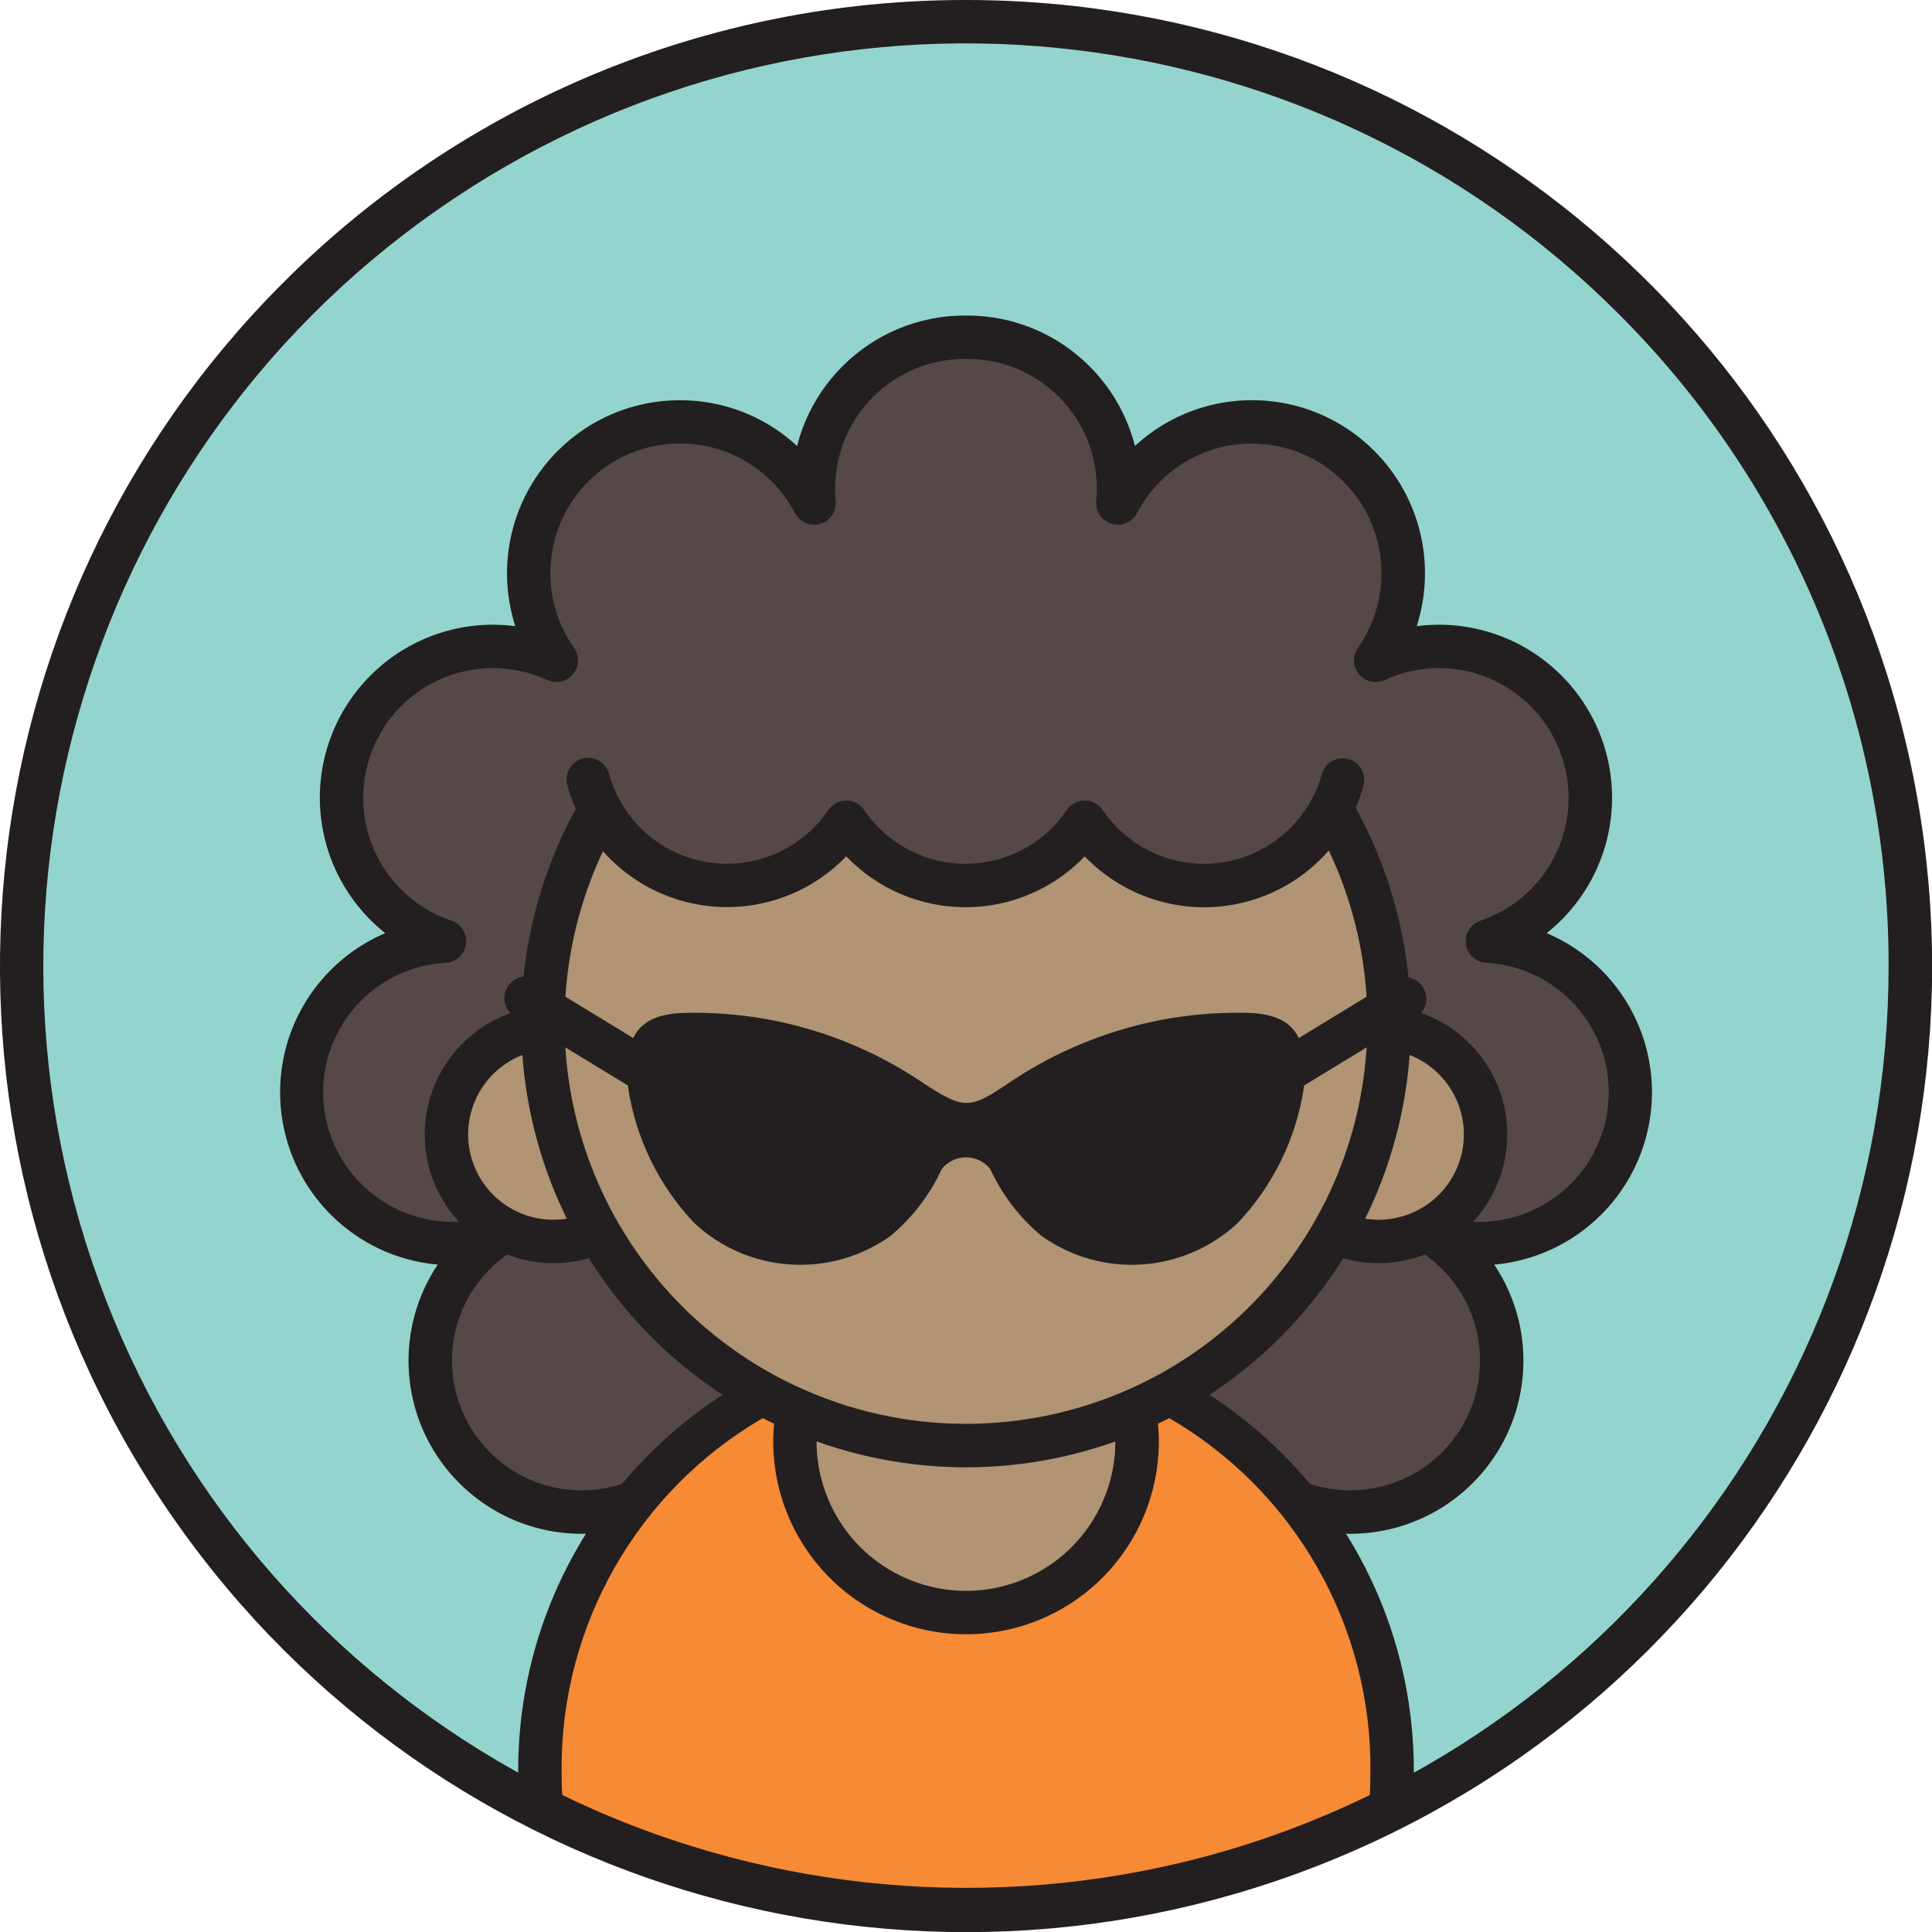
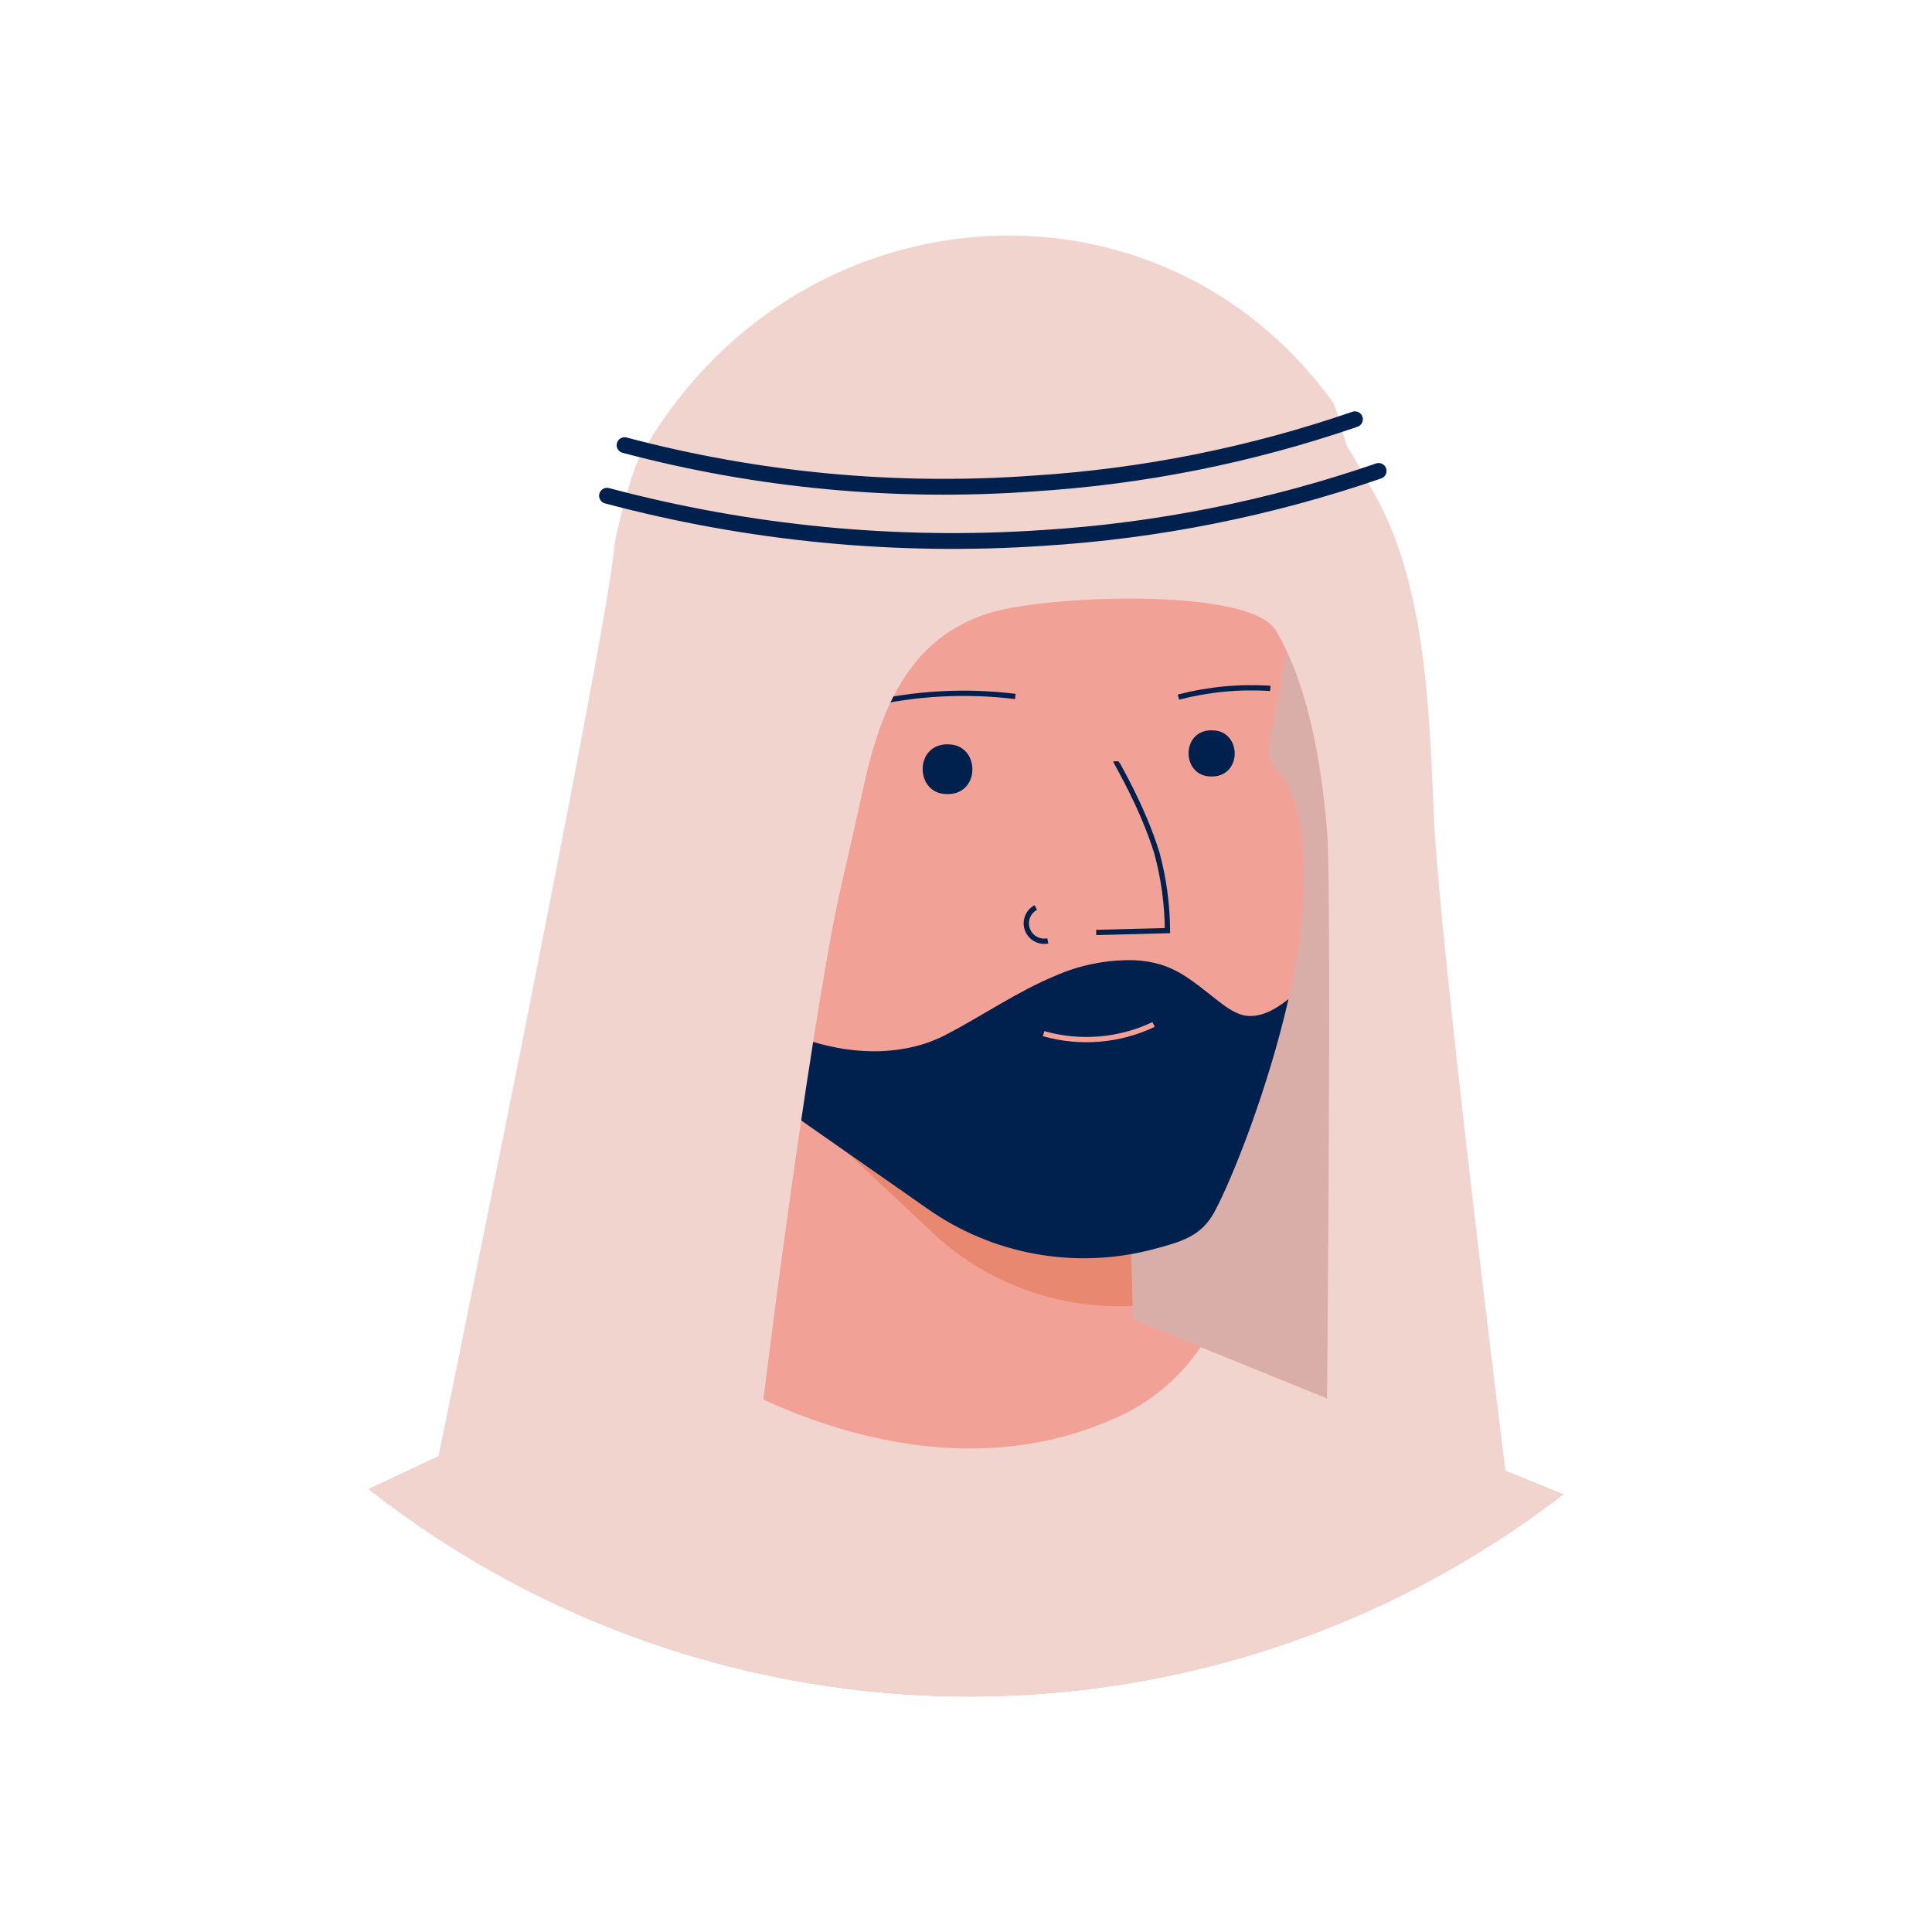
- <svg xmlns="http://www.w3.org/2000/svg" width="800px" height="800px" viewBox="0 0 89.048 89.048">
+ <svg xmlns="http://www.w3.org/2000/svg" width="800px" height="800px" viewBox="0 0 366.34 366.34" id="Layer_1" data-name="Layer 1">
  <defs>
-     <style>.a{fill:#94d4ce;}.b{fill:#231f20;}.b,.c,.d,.f{fill-rule:evenodd;}.c{fill:#554846;}.d{fill:#f68a35;}.e,.f{fill:#b09473;}</style>
+     <style>.cls-1{fill:#daaea8;}.cls-2{fill:#f2a196;}.cls-3{fill:#e88870;}.cls-4{fill:#f2d4cf;}.cls-5{fill:#00214e;}.cls-6,.cls-7,.cls-8{fill:none;stroke-miterlimit:10;}.cls-6,.cls-8{stroke:#00214e;}.cls-7{stroke:#f2a196;}.cls-8{stroke-linecap:round;stroke-width:3px;}</style>
  </defs>
-   <circle class="a" cx="44.524" cy="44.524" r="43.524" />
-   <path class="b" d="M44.524,0A44.525,44.525,0,1,1,13.041,13.041,44.385,44.385,0,0,1,44.524,0ZM74.593,14.455A42.524,42.524,0,1,0,87.048,44.524,42.392,42.392,0,0,0,74.593,14.455Z" />
-   <path class="c" d="M44.467,15.544H44.58a6.974,6.974,0,0,1,6.974,6.974q0,.341-.032.673a6.974,6.974,0,1,1,11.884,7.245A6.975,6.975,0,1,1,68.554,43.38a6.974,6.974,0,1,1-2.214,13.695,6.974,6.974,0,1,1-10.206,9.01,22.916,22.916,0,0,1-23.249.05,6.974,6.974,0,1,1-10.178-9.06A6.975,6.975,0,1,1,20.494,43.38a6.975,6.975,0,1,1,5.148-12.944,6.974,6.974,0,1,1,11.884-7.245q-.032-.332-.032-.673A6.974,6.974,0,0,1,44.467,15.544Z" />
-   <path class="b" d="M44.467,14.544H44.58A7.947,7.947,0,0,1,50.215,16.88l.004.004a7.969,7.969,0,0,1,2.091,3.67,7.959,7.959,0,0,1,11.03.226l.004.004a7.974,7.974,0,0,1,1.964,8.044l-.011.034A7.966,7.966,0,0,1,71.965,31.13l.004.004a7.97,7.97,0,0,1-.68,11.875,7.968,7.968,0,0,1,2.517,12.97l-.004.004a7.95,7.95,0,0,1-4.931,2.305,7.965,7.965,0,0,1-.99,10.066l-.004.004a7.968,7.968,0,0,1-12.074-.937,23.848,23.848,0,0,1-22.591.042,7.967,7.967,0,0,1-12.043.895l-.004-.004a7.969,7.969,0,0,1-1.47-9.25,7.811,7.811,0,0,1,.48-.816,7.948,7.948,0,0,1-4.931-2.305l-.004-.004a7.976,7.976,0,0,1,2.517-12.97,7.964,7.964,0,0,1-.68-11.875l.004-.004A7.966,7.966,0,0,1,23.75,28.861L23.74,28.827a7.974,7.974,0,0,1,1.964-8.044l.004-.004a7.964,7.964,0,0,1,11.03-.226,7.97,7.97,0,0,1,2.091-3.67l.004-.004a7.947,7.947,0,0,1,5.635-2.336Zm.113,2h-.113a5.968,5.968,0,0,0-5.974,5.974c0,.138.002.234.004.292.005.104.012.2.02.287h0a.996.996,0,0,1-1.875.555A6.013,6.013,0,0,0,34.435,21.3a5.978,5.978,0,0,0-7.977,8.561h0a.998.998,0,0,1-1.234,1.481,5.912,5.912,0,0,0-1.218-.409,6.022,6.022,0,0,0-1.289-.138,5.976,5.976,0,0,0-1.933,11.631.998.998,0,0,1-.239,1.95,5.975,5.975,0,0,0,.336,11.941,6.088,6.088,0,0,0,.793-.049,5.997,5.997,0,0,0,.775-.158l.001.003a.996.996,0,0,1,.843,1.766,6.009,6.009,0,0,0-1.815,2.13,5.98,5.98,0,0,0,8.338,7.873,6.011,6.011,0,0,0,2.198-2.236l.002.001.01-.017a.997.997,0,0,1,1.363-.355,21.866,21.866,0,0,0,22.237-.05l.028-.016a.999.999,0,0,1,1.355.395A6.004,6.004,0,0,0,59.21,67.868,5.978,5.978,0,0,0,67.57,60.01a6.011,6.011,0,0,0-1.754-2.085.999.999,0,0,1,.782-1.815,6.004,6.004,0,0,0,.775.158,6.087,6.087,0,0,0,.793.049,5.975,5.975,0,0,0,.336-11.941v0a.997.997,0,0,1-.266-1.941,5.978,5.978,0,0,0-3.196-11.502,5.896,5.896,0,0,0-1.205.404.998.998,0,0,1-1.247-1.475A5.98,5.98,0,0,0,54.613,21.3a6.015,6.015,0,0,0-2.193,2.323.997.997,0,0,1-1.89-.527c.008-.087.015-.182.02-.287.003-.058.004-.154.004-.292a5.968,5.968,0,0,0-5.974-5.974Z" />
-   <path class="d" d="M64.085,83.377a43.573,43.573,0,0,1-39.122,0c-.052-.581-.08-1.168-.08-1.762a19.641,19.641,0,1,1,39.281,0C64.165,82.209,64.137,82.796,64.085,83.377Z" />
-   <path class="b" d="M64.534,84.268a44.467,44.467,0,0,1-40.021,0,.998.998,0,0,1-.548-.866c-.026-.299-.046-.585-.058-.857-.016-.35-.024-.662-.024-.929a20.641,20.641,0,0,1,41.282,0c0,.267-.009.579-.024.929-.013.29-.035.598-.063.919a.995.995,0,0,1-.544.803l.001.002ZM54.36,85.87a42.222,42.222,0,0,0,8.774-3.135l.014-.277c.011-.236.017-.516.017-.843a18.641,18.641,0,1,0-37.281,0c0,.327.006.607.016.843l.015.277A42.685,42.685,0,0,0,54.36,85.87Z" />
-   <circle class="e" cx="44.524" cy="66.439" r="7.885" transform="translate(-33.9387 50.9428) rotate(-45)" />
-   <path class="b" d="M44.524,57.554a8.886,8.886,0,1,1-6.282,2.603,8.857,8.857,0,0,1,6.282-2.603Zm4.868,4.016a6.886,6.886,0,1,0,2.016,4.868A6.864,6.864,0,0,0,49.392,61.571Z" />
-   <path class="f" d="M63.539,47.357a4.931,4.931,0,1,1-4.931,4.931A4.931,4.931,0,0,1,63.539,47.357Z" />
-   <path class="b" d="M63.539,46.357a5.932,5.932,0,1,1-4.194,1.737,5.913,5.913,0,0,1,4.194-1.737Zm2.78,3.151a3.932,3.932,0,1,0,1.151,2.78A3.92,3.92,0,0,0,66.319,49.508Z" />
-   <path class="f" d="M25.51,47.357a4.931,4.931,0,1,1-4.931,4.931A4.931,4.931,0,0,1,25.51,47.357Z" />
-   <path class="b" d="M25.51,46.357a5.932,5.932,0,1,1-4.194,1.737A5.913,5.913,0,0,1,25.51,46.357Zm2.78,3.151a3.932,3.932,0,1,0,1.151,2.78A3.92,3.92,0,0,0,28.29,49.508Z" />
-   <circle class="e" cx="44.524" cy="47.126" r="19.5" />
-   <path class="b" d="M44.524,26.626A20.501,20.501,0,1,1,30.029,32.63,20.437,20.437,0,0,1,44.524,26.626Zm13.082,7.418A18.5,18.5,0,1,0,63.024,47.126,18.443,18.443,0,0,0,57.606,34.044Z" />
-   <path class="b" d="M32.95,50.139a.998.998,0,1,1-1.039,1.703l-8.156-4.971a.998.998,0,1,1,1.039-1.703Z" />
-   <path class="b" d="M57.137,51.842a.998.998,0,1,1-1.039-1.703l8.156-4.971a.998.998,0,0,1,1.039,1.703Z" />
-   <path class="c" d="M44.407,25.202c4.479,0,6.794,1.219,11.086,2.344,3.544.929,6.633,2.97,6.633,6.633a6.633,6.633,0,0,1-12.129,3.714,6.634,6.634,0,0,1-10.992,0,6.633,6.633,0,0,1-12.129-3.714c0-3.663,3.792-5.75,6.633-6.633C37.13,26.421,40.614,25.202,44.407,25.202Z" />
-   <path class="b" d="M60.929,35.674a.996.996,0,0,1,1.922.523,7.622,7.622,0,0,1-12.854,3.274A7.615,7.615,0,0,1,39.004,39.47,7.628,7.628,0,0,1,26.15,36.197a.996.996,0,1,1,1.922-.523,5.641,5.641,0,0,0,10.098,1.674.996.996,0,0,1,1.658-.014,5.67,5.67,0,0,0,2.034,1.824,5.643,5.643,0,0,0,7.3-1.809.996.996,0,0,1,1.658-.014,5.668,5.668,0,0,0,2.034,1.824,5.639,5.639,0,0,0,8.073-3.484Z" />
-   <path class="b" d="M46.678,49.796A18.761,18.761,0,0,1,57.663,46.69c1.919.103,2.674,1.05,2.431,3.457a11.602,11.602,0,0,1-3.03,6.206,7.155,7.155,0,0,1-9.072.602A8.837,8.837,0,0,1,45.635,53.87a1.434,1.434,0,0,0-2.222,0,8.837,8.837,0,0,1-2.357,3.086,7.155,7.155,0,0,1-9.072-.602,11.604,11.604,0,0,1-3.03-6.206c-.243-2.408.512-3.355,2.431-3.457A18.761,18.761,0,0,1,42.369,49.796C44.537,51.24,44.687,51.123,46.678,49.796Z" />
+   <path class="cls-1" d="M270.23,277.9c-2-66.11-4.78-135.39-38.18-192.48-8.2-14-21.14-28.45-37.29-26.94C175.88,60.24,166.5,81.72,161,99.86c-8.18,26.89-16.38,53.8-23.23,81.07-4.95,19.73-18.64,53.57-11.16,74C139.93,291.26,238.9,279,270.23,277.9Z" />
+   <circle class="cls-2" cx="127.47" cy="162.34" r="17" />
+   <circle class="cls-3" cx="133.3" cy="161.19" r="16" />
+   <path class="cls-2" d="M296.41,283.36a184.56,184.56,0,0,1-226.48-1l48.66-22.81a46.83,46.83,0,0,0,6.65-3.82l1.11-.78.78-.6a46.35,46.35,0,0,0,12.78-15.09c4-7.55,5.32-15.89,5.38-24.39,0-2.87-.06-5.74-.15-8.61s-.19-5.7-.22-8.56q-.06-4.75-.1-9.51l1.84.95.14.07,5.2,2.69,2.41.41L182.29,197l11.05,1.88,20.07,3.42.94,32,.39,13.3.07,2.24v.33l12.1,4.92.75.31Z" />
+   <path class="cls-3" d="M145.14,204,178,234.82a51.66,51.66,0,0,0,36.77,12.79l-.39-13.3-.94-32-20.07-3.42c-2.74,1.24-5.48,2.48-8.22,3.56-8.2,3.23-17.47,2-25.42-1.36a36.93,36.93,0,0,1-14.87-12Z" />
+   <path class="cls-4" d="M296.41,283.36a184.56,184.56,0,0,1-226.48-1l48.66-22.81a46.83,46.83,0,0,0,6.65-3.82l1.11-.78c24.36,16.61,56.82,26.66,85,14a37.81,37.81,0,0,0,16.31-13.51Z" />
+   <path class="cls-2" d="M247.28,167.76a105.75,105.75,0,0,1-3,21.68c-3.88,17-10.59,33.93-14,40.28-2.55,4.74-6.23,5.73-12.06,7.27a51.49,51.49,0,0,1-42.51-7.87l-37.09-25.93c-.63-5-1.63-10.21-2.72-15.53-3.17-15.47-7.19-31.84-6-46.4a17,17,0,0,1,5.37-10.83c8.17-8.15,23.75-12.15,33.37-14.88,14.52-4.13,29.48-6.7,43.77-11.55,10.53-3.56,21.85-8.87,28-18.59,0,0,1.38,10.78,1.69,13.24.66,5.08.76,9.49,1.44,14.5a52.06,52.06,0,0,1-.6,16.47c-.73,3.75-1.62,7.49-2.22,11.27-.58,3.62.37,3.65,2.28,6.15C247,152.19,247.35,161.59,247.28,167.76Z" />
+   <path class="cls-5" d="M179.69,141.15c6.1-.11,6.33,9.21.24,9.42h-.28c-6.1.1-6.34-9.22-.24-9.43h.28Z" />
+   <path class="cls-5" d="M229.76,138.49c5.66-.1,5.88,8.55.22,8.74h-.25c-5.66.09-5.88-8.56-.22-8.75h.25Z" />
+   <path class="cls-6" d="M211.61,144.36c0,.2,5,8.43,7.76,17.4a57.71,57.71,0,0,1,2,14.7l-13.51.35" />
+   <path class="cls-5" d="M244.32,189.44c-3.88,17-10.59,33.93-14,40.28-2.55,4.74-6.23,5.73-12.06,7.27a51.49,51.49,0,0,1-42.51-7.87l-37.09-25.93c-.74-5.86-3-11.45-4.39-17.21-.61-2.62-1.16-5.34-.56-8a6.8,6.8,0,0,0,1.8,3.69c4.88,6.3,10.58,13.4,18.51,15.84,8.26,2.54,17.61,2.74,25.42-1.34,6.8-3.55,13.44-8.13,20.56-11.1a35.1,35.1,0,0,1,15-3c7.35.32,10.58,3.55,16.06,7.78,1.79,1.39,3.8,2.84,6.08,2.8C239.74,192.63,242.2,191.15,244.32,189.44Z" />
+   <path class="cls-7" d="M197.89,196a29.74,29.74,0,0,0,20.85-1.74" />
+   <path class="cls-6" d="M164.42,133.57a80.49,80.49,0,0,1,28.1-1.51" />
+   <path class="cls-6" d="M223.45,132.18a55.28,55.28,0,0,1,17.42-1.65" />
+   <path class="cls-6" d="M196.4,172.08a3.4,3.4,0,0,0,2.28,6.33" />
+   <polygon class="cls-5" points="134.96 187.74 135.96 187.66 136.64 188.42 139.14 202.18 138.66 202.37 137.92 201.4 134.96 187.74" />
+   <path class="cls-4" d="M159.44,168.25c-5.35,23.06-18.32,117.88-19,141.48.19-7-54.58-17.11-59.26-24,0,0,34.33-166.88,35.31-182.24.08-1.26,3-13.5,4.71-16.63C150.07,35.12,219.5,30.2,252.75,76.29c.67.93,2.26,7.78,2.89,8.73,1.85,2.78,3.21,5.56,4.81,8.33,9.82,17,10.6,41.25,11.4,60.74,1,24.41,13.94,127.46,13.94,127.46s-34.12,10-34.4,10.06c0,0,1.28-121.58.24-134.13-1-12-3.43-27.55-9.76-38-5-8.22-43.87-6.61-54.51-3.18-14.53,4.68-20.18,17.24-23.55,32.59Q161.68,158.61,159.44,168.25Z" />
+   <path class="cls-8" d="M118.43,84.41A235.81,235.81,0,0,0,196,91.68,232,232,0,0,0,256.92,79.5" />
+   <path class="cls-8" d="M115.1,94a254.59,254.59,0,0,0,82.74,8A241.13,241.13,0,0,0,261.41,89.3" />
</svg>
